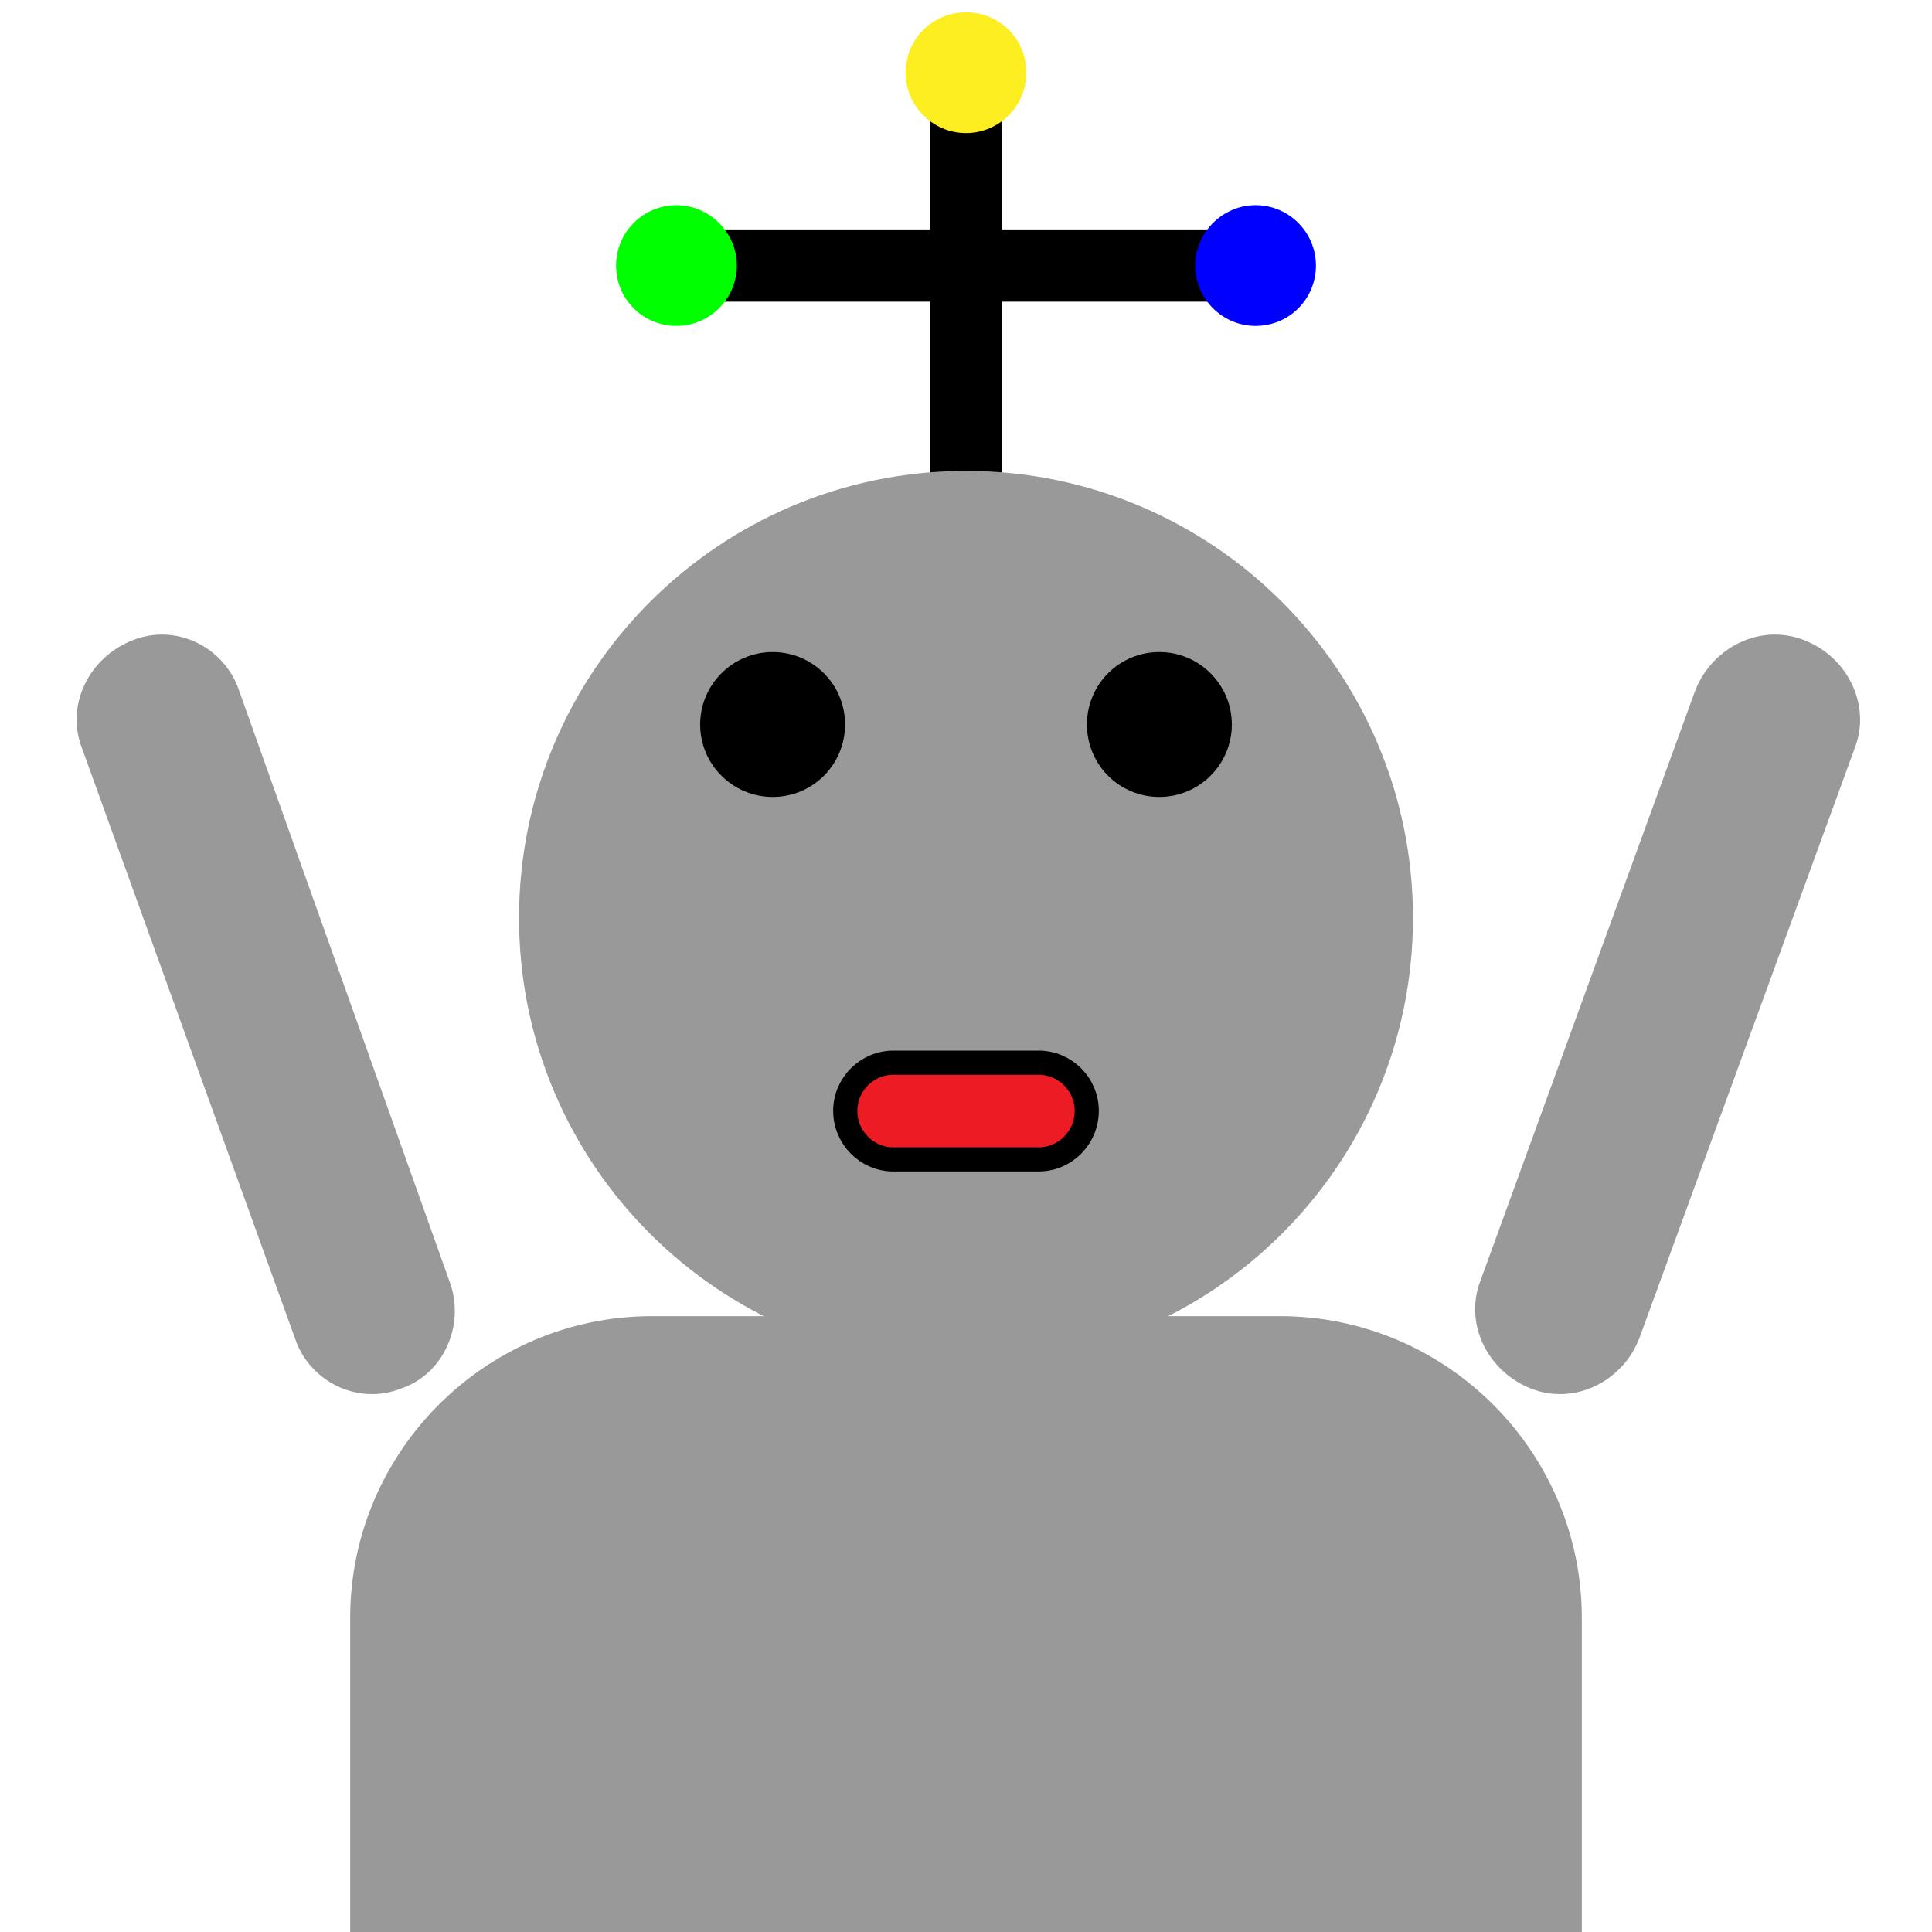
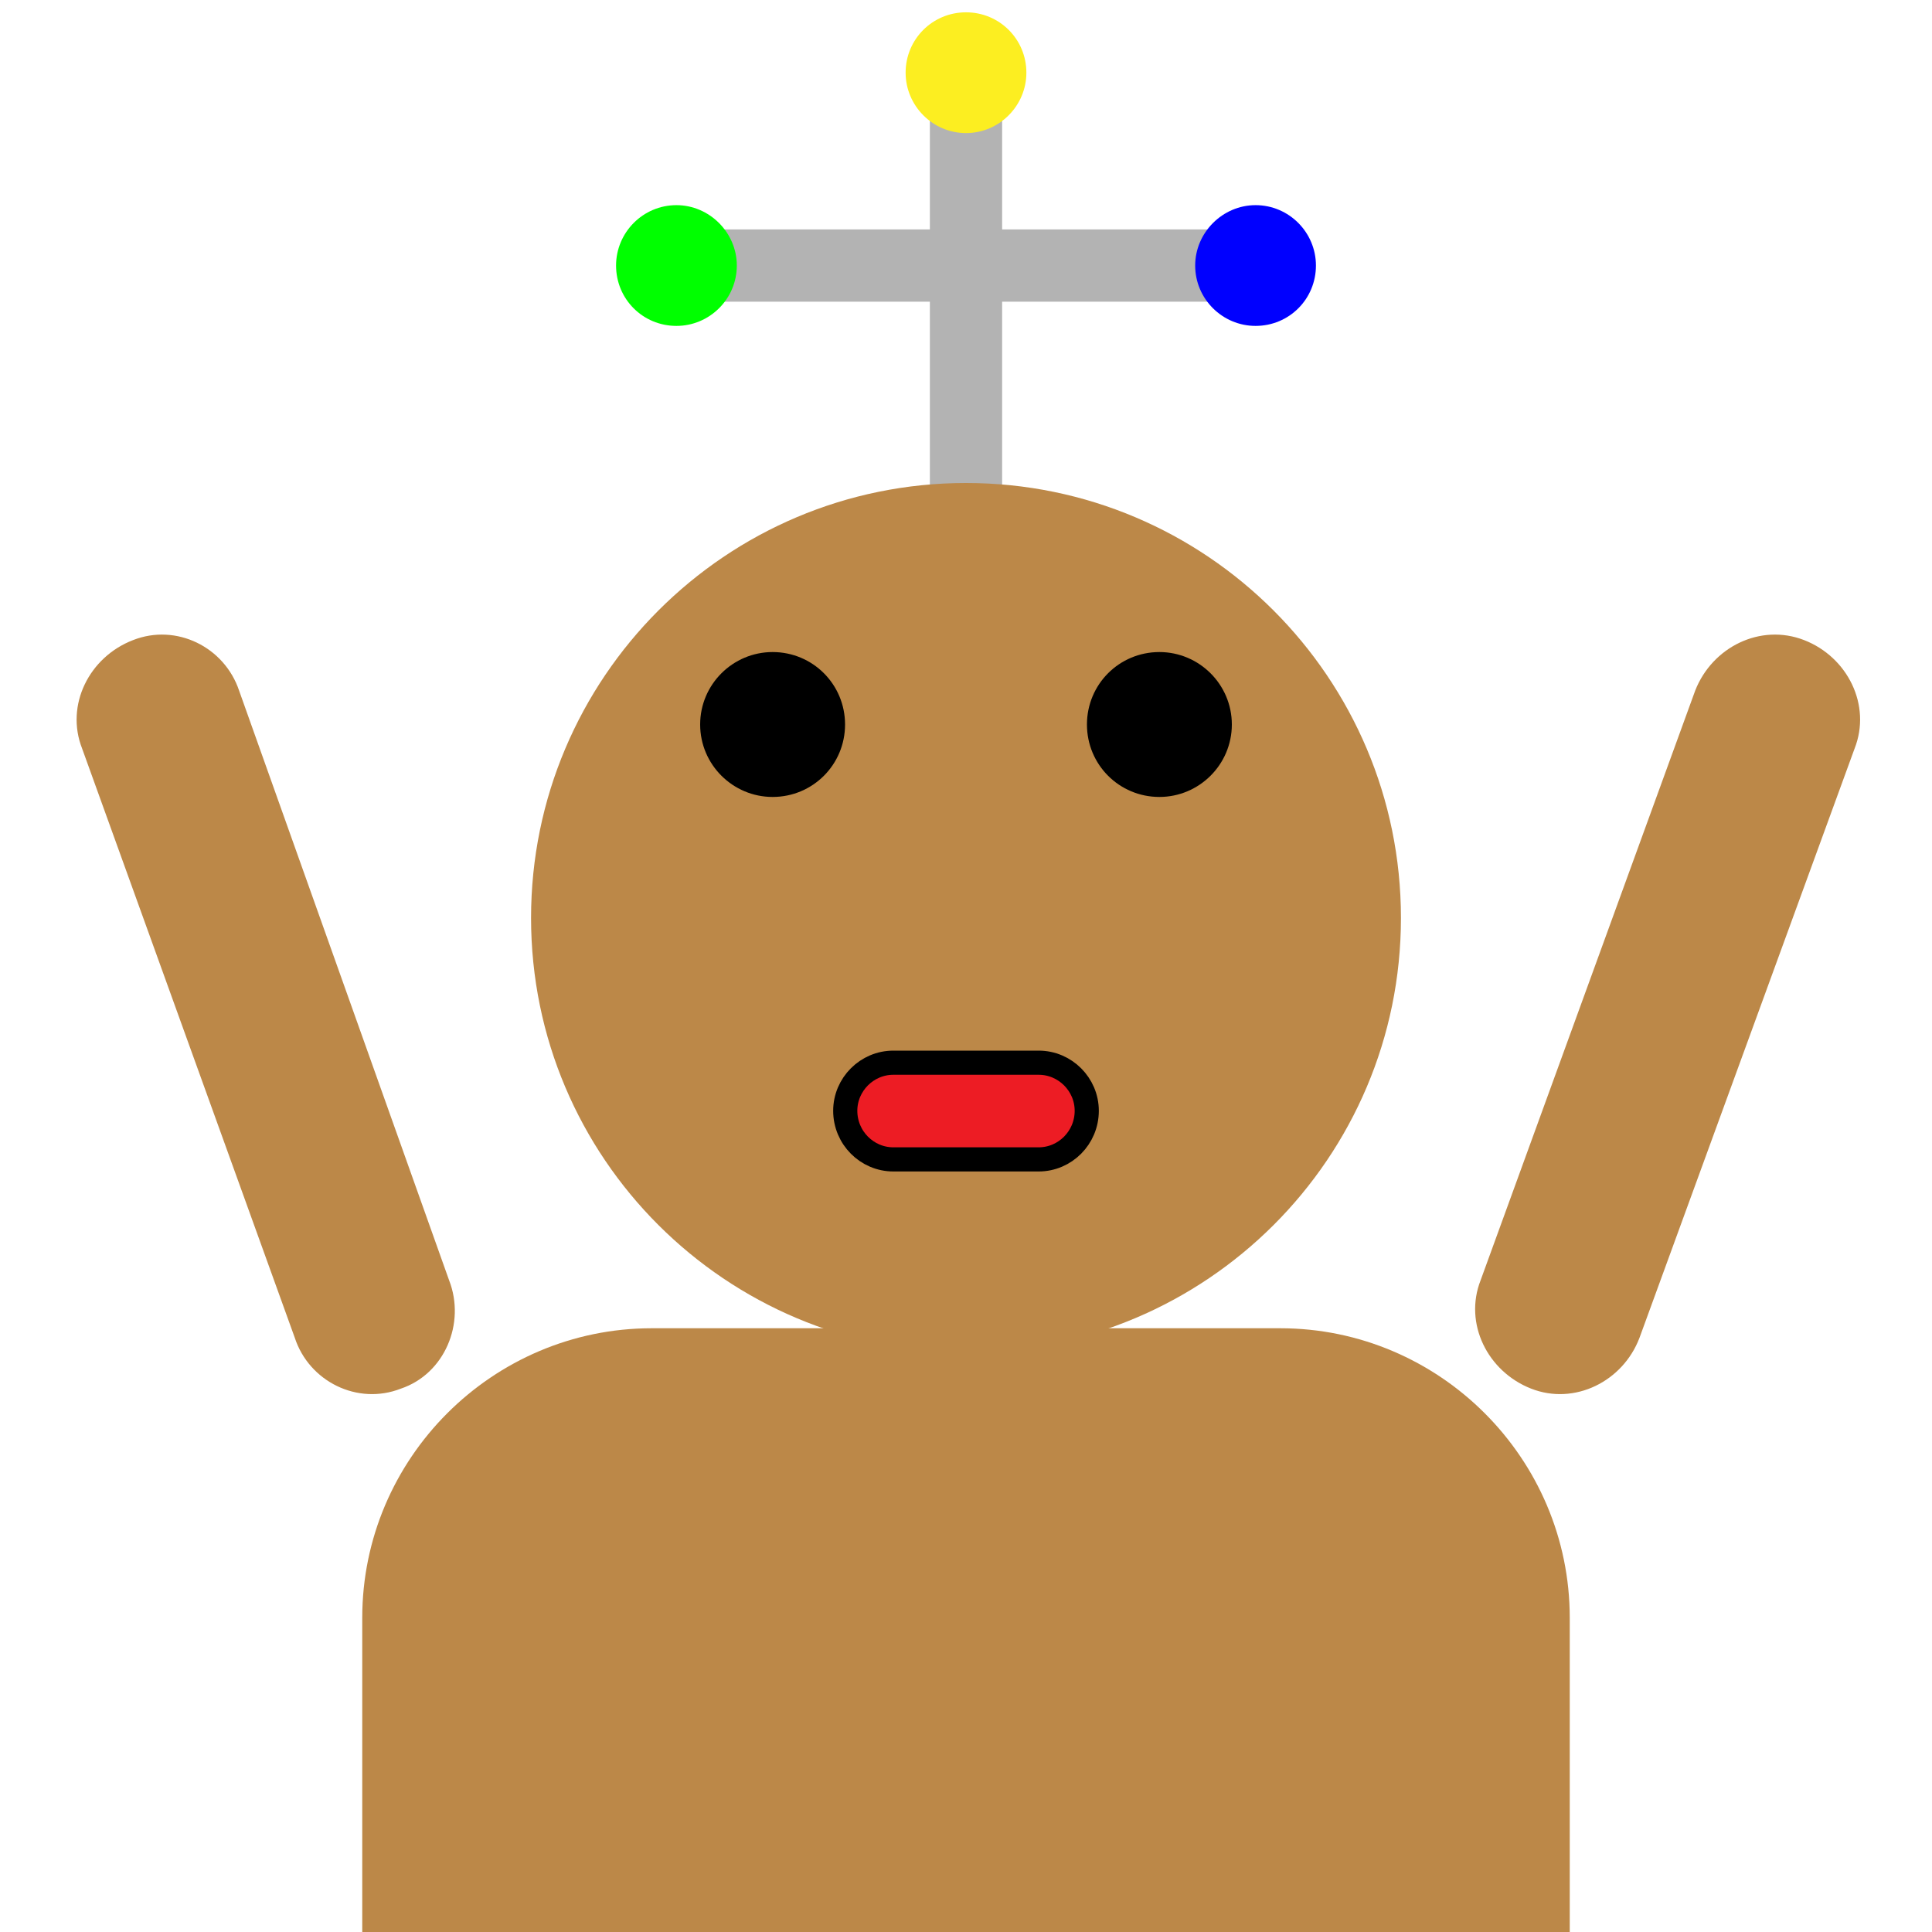
<svg xmlns="http://www.w3.org/2000/svg" width="16pt" height="16pt" viewBox="0 0 16 16" version="1.1">
  <g id="surface1">
-     <path style="fill-rule:nonzero;fill:rgb(0%,0%,0%);fill-opacity:1;stroke-width:1;stroke-linecap:butt;stroke-linejoin:miter;stroke:rgb(0%,0%,0%);stroke-opacity:1;stroke-miterlimit:10;" d="M 39.004 1.992 L 40.996 1.992 L 40.996 21.992 L 39.004 21.992 Z M 39.004 1.992 " transform="matrix(0.2,0,0,0.2,0,0)" />
-     <path style="fill-rule:nonzero;fill:rgb(60%,60%,60%);fill-opacity:1;stroke-width:1;stroke-linecap:butt;stroke-linejoin:miter;stroke:rgb(60%,60%,60%);stroke-opacity:1;stroke-miterlimit:10;" d="M 58.008 38.008 C 58.008 47.949 49.941 55.996 40 55.996 C 30.059 55.996 21.992 47.949 21.992 38.008 C 21.992 28.066 30.059 20 40 20 C 49.941 20 58.008 28.066 58.008 38.008 Z M 58.008 38.008 " transform="matrix(0.2,0,0,0.2,0,0)" />
-     <path style="fill-rule:nonzero;fill:rgb(60%,60%,60%);fill-opacity:1;stroke-width:1;stroke-linecap:butt;stroke-linejoin:miter;stroke:rgb(60%,60%,60%);stroke-opacity:1;stroke-miterlimit:10;" d="M 53.008 95 L 26.992 95 C 20.391 95 15 89.609 15 83.008 L 15 66.992 C 15 60.391 20.391 55 26.992 55 L 53.008 55 C 59.609 55 65 60.391 65 66.992 L 65 83.008 C 65 89.609 59.609 95 53.008 95 Z M 53.008 95 " transform="matrix(0.2,0,0,0.2,0,0)" />
+     <path style="fill-rule:nonzero;fill:rgb(70.196%,70.196%,70.196%);fill-opacity:1;stroke-width:1;stroke-linecap:butt;stroke-linejoin:miter;stroke:rgb(70.196%,70.196%,70.196%);stroke-opacity:1;stroke-miterlimit:10;" d="M 39.004 1.992 L 40.996 1.992 L 40.996 21.992 L 39.004 21.992 Z M 39.004 1.992 " transform="matrix(0.2,0,0,0.2,0,0)" />
+     <path style=" stroke:none;fill-rule:nonzero;fill:rgb(73.725%,53.333%,28.235%);fill-opacity:1;" d="M 11.602 7.602 C 11.602 9.59 9.988 11.199 8 11.199 C 6.012 11.199 4.398 9.59 4.398 7.602 C 4.398 5.613 6.012 4 8 4 C 9.988 4 11.602 5.613 11.602 7.602 Z M 11.602 7.602 " />
+     <path style=" stroke:none;fill-rule:nonzero;fill:rgb(73.725%,53.333%,28.235%);fill-opacity:1;" d="M 10.602 19 L 5.398 19 C 4.078 19 3 17.922 3 16.602 L 3 13.398 C 3 12.078 4.078 11 5.398 11 L 10.602 11 C 11.922 11 13 12.078 13 13.398 L 13 16.602 C 13 17.922 11.922 19 10.602 19 Z M 10.602 19 " />
    <path style="fill-rule:nonzero;fill:rgb(0%,0%,0%);fill-opacity:1;stroke-width:1;stroke-linecap:butt;stroke-linejoin:miter;stroke:rgb(0%,0%,0%);stroke-opacity:1;stroke-miterlimit:10;" d="M 34.492 30 C 34.492 31.387 33.379 32.5 31.992 32.5 C 30.625 32.5 29.492 31.387 29.492 30 C 29.492 28.613 30.625 27.5 31.992 27.5 C 33.379 27.5 34.492 28.613 34.492 30 Z M 34.492 30 " transform="matrix(0.2,0,0,0.2,0,0)" />
    <path style="fill-rule:nonzero;fill:rgb(0%,0%,0%);fill-opacity:1;stroke-width:1;stroke-linecap:butt;stroke-linejoin:miter;stroke:rgb(0%,0%,0%);stroke-opacity:1;stroke-miterlimit:10;" d="M 50.508 30 C 50.508 31.387 49.375 32.5 48.008 32.5 C 46.621 32.5 45.508 31.387 45.508 30 C 45.508 28.613 46.621 27.5 48.008 27.5 C 49.375 27.5 50.508 28.613 50.508 30 Z M 50.508 30 " transform="matrix(0.2,0,0,0.2,0,0)" />
    <path style="fill-rule:nonzero;fill:rgb(92.941%,10.98%,14.118%);fill-opacity:1;stroke-width:1;stroke-linecap:butt;stroke-linejoin:miter;stroke:rgb(0%,0%,0%);stroke-opacity:1;stroke-miterlimit:10;" d="M 43.008 48.008 L 36.992 48.008 C 35.898 48.008 35 47.109 35 45.996 C 35 44.902 35.898 44.004 36.992 44.004 L 43.008 44.004 C 44.102 44.004 45 44.902 45 45.996 C 45 47.109 44.102 48.008 43.008 48.008 Z M 43.008 48.008 " transform="matrix(0.2,0,0,0.2,0,0)" />
-     <path style="fill-rule:nonzero;fill:rgb(0%,0%,0%);fill-opacity:1;stroke-width:1;stroke-linecap:butt;stroke-linejoin:miter;stroke:rgb(0%,0%,0%);stroke-opacity:1;stroke-miterlimit:10;" d="M 30 10 L 50 10 L 50 11.992 L 30 11.992 Z M 30 10 " transform="matrix(0.2,0,0,0.2,0,0)" />
+     <path style="fill-rule:nonzero;fill:rgb(70.196%,70.196%,70.196%);fill-opacity:1;stroke-width:1;stroke-linecap:butt;stroke-linejoin:miter;stroke:rgb(70.196%,70.196%,70.196%);stroke-opacity:1;stroke-miterlimit:10;" d="M 30 10 L 50 10 L 50 11.992 L 30 11.992 Z M 30 10 " transform="matrix(0.2,0,0,0.2,0,0)" />
    <path style=" stroke:none;fill-rule:nonzero;fill:rgb(0%,100%,0%);fill-opacity:1;" d="M 6.102 2.199 C 6.102 2.477 5.875 2.699 5.602 2.699 C 5.324 2.699 5.102 2.477 5.102 2.199 C 5.102 1.926 5.324 1.699 5.602 1.699 C 5.875 1.699 6.102 1.926 6.102 2.199 Z M 6.102 2.199 " />
    <path style=" stroke:none;fill-rule:nonzero;fill:rgb(0%,0%,100%);fill-opacity:1;" d="M 10.898 2.199 C 10.898 2.477 10.676 2.699 10.398 2.699 C 10.125 2.699 9.898 2.477 9.898 2.199 C 9.898 1.926 10.125 1.699 10.398 1.699 C 10.676 1.699 10.898 1.926 10.898 2.199 Z M 10.898 2.199 " />
    <path style=" stroke:none;fill-rule:nonzero;fill:rgb(98.824%,93.333%,12.941%);fill-opacity:1;" d="M 8.5 0.602 C 8.5 0.875 8.277 1.102 8 1.102 C 7.723 1.102 7.5 0.875 7.5 0.602 C 7.5 0.324 7.723 0.102 8 0.102 C 8.277 0.102 8.5 0.324 8.5 0.602 Z M 8.5 0.602 " />
-     <path style=" stroke:none;fill-rule:nonzero;fill:rgb(60%,60%,60%);fill-opacity:1;" d="M 3.32 11.5 C 2.961 11.641 2.559 11.441 2.441 11.078 L 0.68 6.199 C 0.539 5.84 0.738 5.441 1.102 5.301 C 1.461 5.16 1.859 5.359 1.98 5.719 L 3.719 10.602 C 3.859 10.961 3.68 11.379 3.32 11.5 Z M 3.32 11.5 " />
-     <path style=" stroke:none;fill-rule:nonzero;fill:rgb(60%,60%,60%);fill-opacity:1;" d="M 12.68 11.5 C 12.32 11.359 12.121 10.961 12.262 10.602 L 14.039 5.719 C 14.18 5.359 14.578 5.16 14.941 5.301 C 15.301 5.441 15.5 5.84 15.359 6.199 L 13.578 11.078 C 13.441 11.441 13.039 11.641 12.68 11.5 Z M 12.68 11.5 " />
+     <path style=" stroke:none;fill-rule:nonzero;fill:rgb(73.725%,53.333%,28.235%);fill-opacity:1;" d="M 3.32 11.5 C 2.961 11.641 2.559 11.441 2.441 11.078 L 0.68 6.199 C 0.539 5.84 0.738 5.441 1.102 5.301 C 1.461 5.16 1.859 5.359 1.98 5.719 L 3.719 10.602 C 3.859 10.961 3.68 11.379 3.32 11.5 Z M 3.32 11.5 " />
+     <path style=" stroke:none;fill-rule:nonzero;fill:rgb(73.725%,53.333%,28.235%);fill-opacity:1;" d="M 12.68 11.5 C 12.32 11.359 12.121 10.961 12.262 10.602 L 14.039 5.719 C 14.18 5.359 14.578 5.16 14.941 5.301 C 15.301 5.441 15.5 5.84 15.359 6.199 L 13.578 11.078 C 13.441 11.441 13.039 11.641 12.68 11.5 Z M 12.68 11.5 " />
  </g>
</svg>
